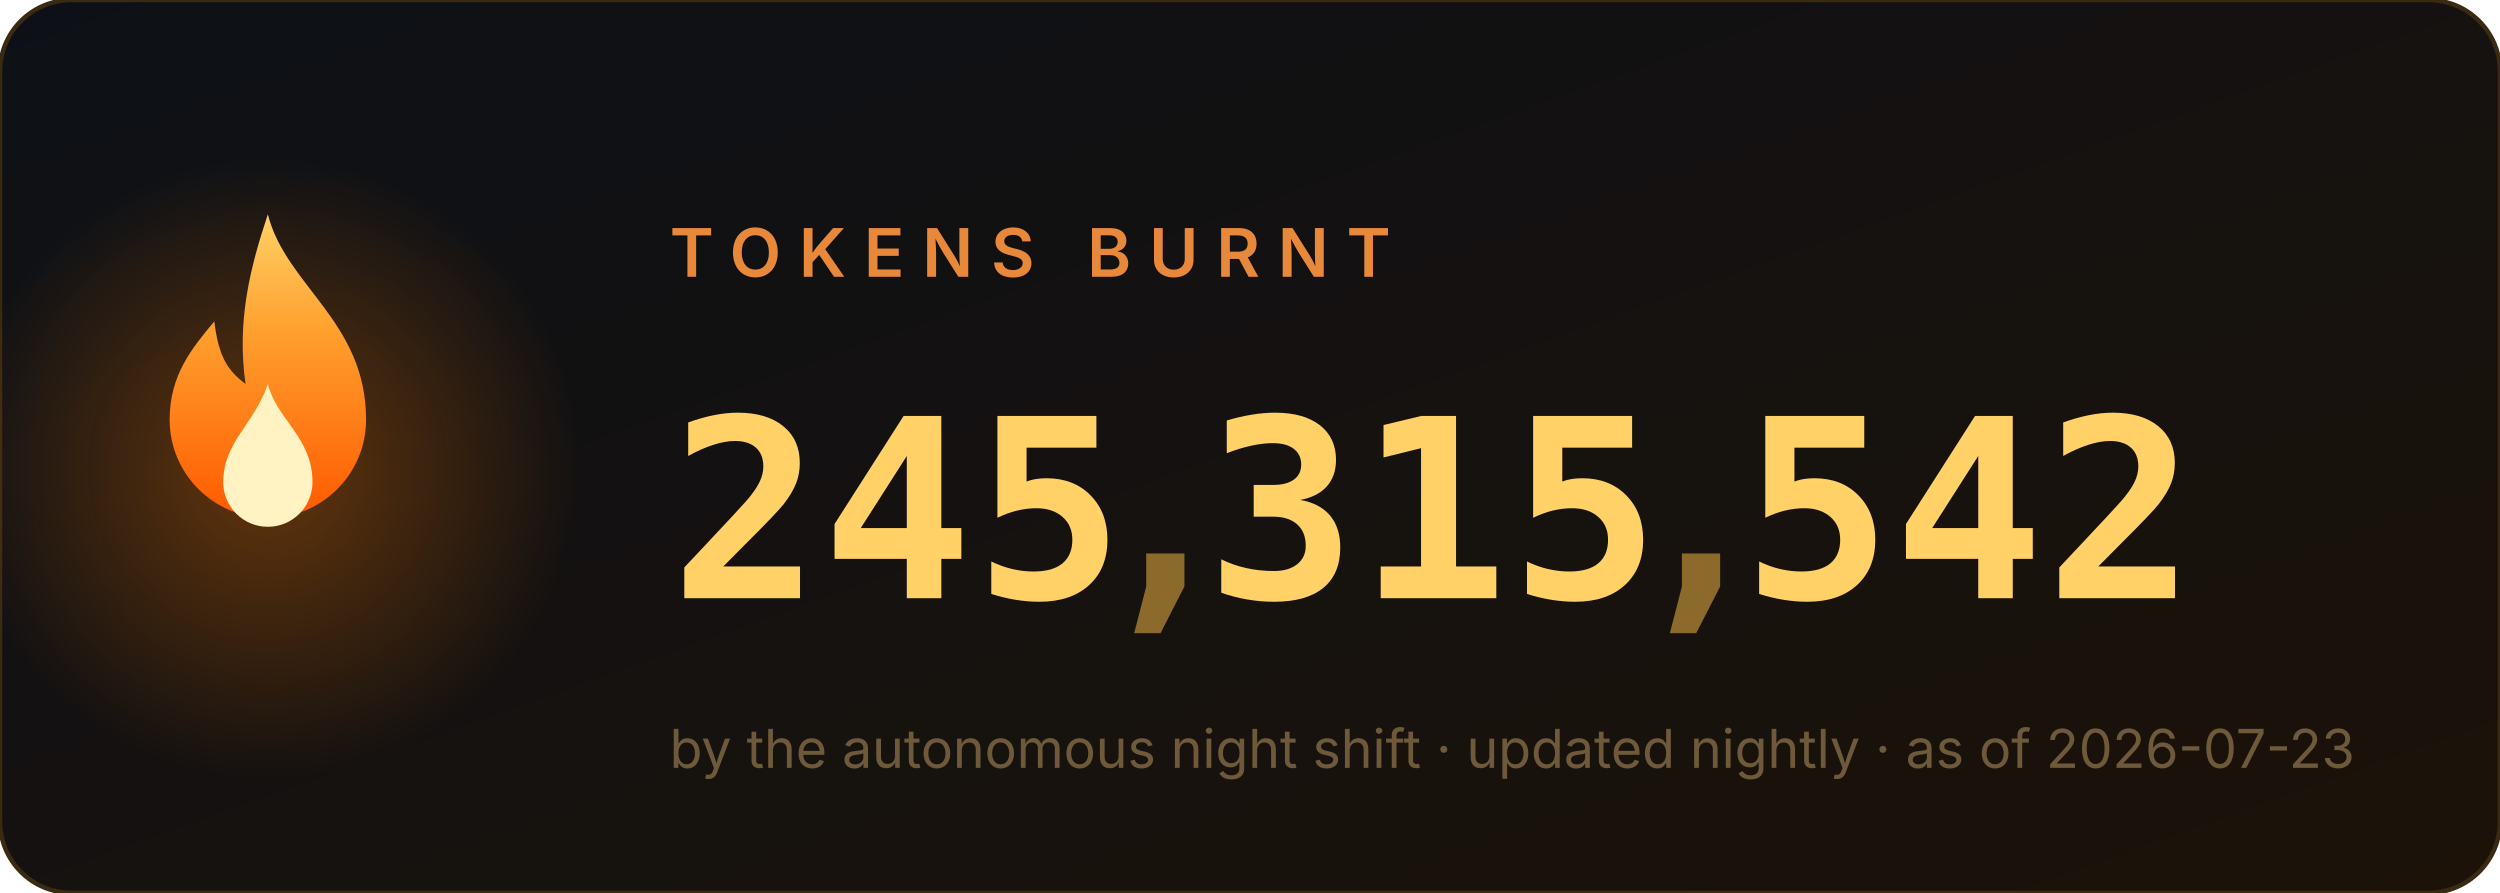
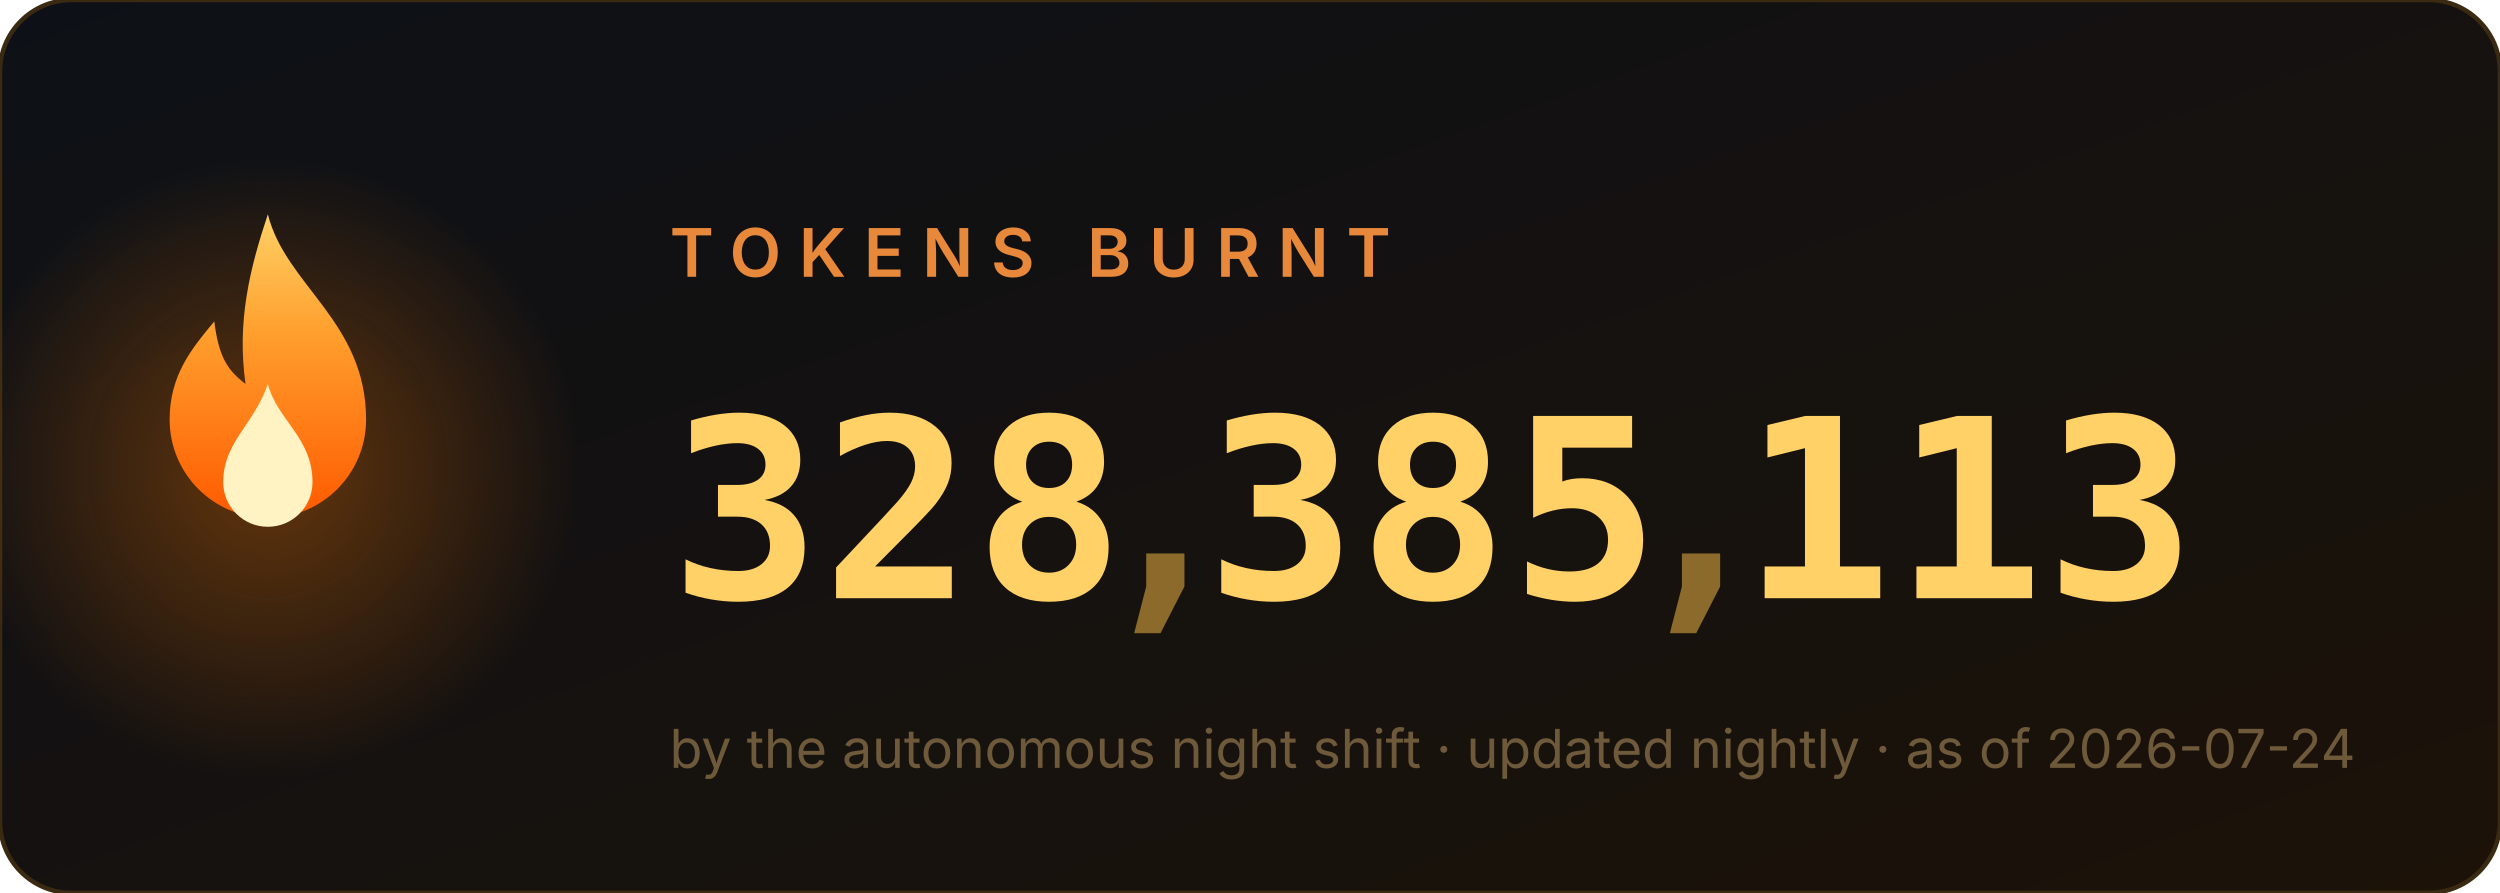
- <svg xmlns="http://www.w3.org/2000/svg" width="560" height="200" viewBox="0 0 560 200" role="img" aria-label="245,315,542 tokens burnt">
+ <svg xmlns="http://www.w3.org/2000/svg" width="560" height="200" viewBox="0 0 560 200" role="img" aria-label="328,385,113 tokens burnt">
  <style>
.num{font:700 56px ui-monospace,'Cascadia Code',Menlo,Consolas,monospace;fill:#ffd166}
.comma{fill:#8b6a2b}
.label{font:600 15px -apple-system,'Segoe UI',sans-serif;fill:#e8883a;letter-spacing:4px}
.sub{font:400 12px -apple-system,'Segoe UI',sans-serif;fill:#6e5a3a}
</style>
  <defs>
    <linearGradient id="bg" x1="0" y1="0" x2="1" y2="1">
      <stop offset="0" stop-color="#0d1117" />
      <stop offset="1" stop-color="#1c1208" />
    </linearGradient>
    <linearGradient id="fg" x1="0" y1="1" x2="0" y2="0">
      <stop offset="0" stop-color="#ff5a00" />
      <stop offset=".6" stop-color="#ff9e2c" />
      <stop offset="1" stop-color="#ffd166" />
    </linearGradient>
    <radialGradient id="halo">
      <stop offset="0" stop-color="#ff7b00" />
      <stop offset="1" stop-color="#ff7b00" stop-opacity="0" />
    </radialGradient>
  </defs>
  <rect width="560" height="200" rx="16" fill="url(#bg)" stroke="#3a2a12" />
  <circle cx="60" cy="105" r="70" fill="url(#halo)" opacity=".35">
    <animate attributeName="opacity" values=".25;.55;.25" dur="2.2s" repeatCount="indefinite" />
  </circle>
  <g transform="translate(60,128)">
    <g>
      <animateTransform attributeName="transform" type="scale" values="1 1;.95 1.1;1 1" dur="1.6s" repeatCount="indefinite" additive="sum" calcMode="spline" keySplines=".4 0 .6 1;.4 0 .6 1" />
      <path d="M0 -80c4 16 22 24 22 46a22 22 0 1 1-44 0c0-10 5-16 10-22 1 8 3 11 7 14-2-14 1-26 5-38z" fill="url(#fg)" />
      <path d="M0 -42c2 8 10 12 10 22a10 10 0 1 1-20 0c0-9 7-13 10-22z" fill="#fff3c4">
        <animateTransform attributeName="transform" type="scale" values="1 1;1.06 .92;1 1" dur="1.1s" repeatCount="indefinite" additive="sum" calcMode="spline" keySplines=".4 0 .6 1;.4 0 .6 1" />
      </path>
    </g>
  </g>
  <text x="150" y="62" class="label">TOKENS BURNT</text>
  <svg x="150" y="84" width="34" height="64" viewBox="0 0 34 64">
-     <g transform="translate(0,-128)">
+     <g transform="translate(0,-192)">
      <g>
-         <animateTransform attributeName="transform" type="translate" values="0 128;0 128;0 0" keyTimes="0;0.000;1" dur="1.04s" begin="0s" fill="freeze" additive="sum" calcMode="spline" keySplines="0 0 1 1;.2 .7 .3 1" />
+         <animateTransform attributeName="transform" type="translate" values="0 192;0 192;0 0" keyTimes="0;0.000;1" dur="1.11s" begin="0s" fill="freeze" additive="sum" calcMode="spline" keySplines="0 0 1 1;.2 .7 .3 1" />
        <text x="17" y="50" class="num" text-anchor="middle">0</text>
        <text x="17" y="114" class="num" text-anchor="middle">1</text>
        <text x="17" y="178" class="num" text-anchor="middle">2</text>
        <text x="17" y="242" class="num" text-anchor="middle">3</text>
        <text x="17" y="306" class="num" text-anchor="middle">4</text>
        <text x="17" y="370" class="num" text-anchor="middle">5</text>
        <text x="17" y="434" class="num" text-anchor="middle">6</text>
        <text x="17" y="498" class="num" text-anchor="middle">7</text>
        <text x="17" y="562" class="num" text-anchor="middle">8</text>
        <text x="17" y="626" class="num" text-anchor="middle">9</text>
      </g>
    </g>
  </svg>
  <svg x="184" y="84" width="34" height="64" viewBox="0 0 34 64">
-     <g transform="translate(0,-256)">
+     <g transform="translate(0,-128)">
      <g>
-         <animateTransform attributeName="transform" type="translate" values="0 256;0 256;0 0" keyTimes="0;0.092;1" dur="1.30s" begin="0s" fill="freeze" additive="sum" calcMode="spline" keySplines="0 0 1 1;.2 .7 .3 1" />
+         <animateTransform attributeName="transform" type="translate" values="0 128;0 128;0 0" keyTimes="0;0.103;1" dur="1.16s" begin="0s" fill="freeze" additive="sum" calcMode="spline" keySplines="0 0 1 1;.2 .7 .3 1" />
        <text x="17" y="50" class="num" text-anchor="middle">0</text>
        <text x="17" y="114" class="num" text-anchor="middle">1</text>
        <text x="17" y="178" class="num" text-anchor="middle">2</text>
        <text x="17" y="242" class="num" text-anchor="middle">3</text>
        <text x="17" y="306" class="num" text-anchor="middle">4</text>
        <text x="17" y="370" class="num" text-anchor="middle">5</text>
        <text x="17" y="434" class="num" text-anchor="middle">6</text>
        <text x="17" y="498" class="num" text-anchor="middle">7</text>
        <text x="17" y="562" class="num" text-anchor="middle">8</text>
        <text x="17" y="626" class="num" text-anchor="middle">9</text>
      </g>
    </g>
  </svg>
  <svg x="218" y="84" width="34" height="64" viewBox="0 0 34 64">
-     <g transform="translate(0,-320)">
+     <g transform="translate(0,-512)">
      <g>
-         <animateTransform attributeName="transform" type="translate" values="0 320;0 320;0 0" keyTimes="0;0.161;1" dur="1.49s" begin="0s" fill="freeze" additive="sum" calcMode="spline" keySplines="0 0 1 1;.2 .7 .3 1" />
+         <animateTransform attributeName="transform" type="translate" values="0 512;0 512;0 0" keyTimes="0;0.141;1" dur="1.70s" begin="0s" fill="freeze" additive="sum" calcMode="spline" keySplines="0 0 1 1;.2 .7 .3 1" />
        <text x="17" y="50" class="num" text-anchor="middle">0</text>
        <text x="17" y="114" class="num" text-anchor="middle">1</text>
        <text x="17" y="178" class="num" text-anchor="middle">2</text>
        <text x="17" y="242" class="num" text-anchor="middle">3</text>
        <text x="17" y="306" class="num" text-anchor="middle">4</text>
        <text x="17" y="370" class="num" text-anchor="middle">5</text>
        <text x="17" y="434" class="num" text-anchor="middle">6</text>
        <text x="17" y="498" class="num" text-anchor="middle">7</text>
        <text x="17" y="562" class="num" text-anchor="middle">8</text>
        <text x="17" y="626" class="num" text-anchor="middle">9</text>
      </g>
    </g>
  </svg>
  <text x="261" y="134" class="num comma" text-anchor="middle">,</text>
  <svg x="270" y="84" width="34" height="64" viewBox="0 0 34 64">
    <g transform="translate(0,-192)">
      <g>
        <animateTransform attributeName="transform" type="translate" values="0 192;0 192;0 0" keyTimes="0;0.302;1" dur="1.59s" begin="0s" fill="freeze" additive="sum" calcMode="spline" keySplines="0 0 1 1;.2 .7 .3 1" />
        <text x="17" y="50" class="num" text-anchor="middle">0</text>
        <text x="17" y="114" class="num" text-anchor="middle">1</text>
        <text x="17" y="178" class="num" text-anchor="middle">2</text>
        <text x="17" y="242" class="num" text-anchor="middle">3</text>
        <text x="17" y="306" class="num" text-anchor="middle">4</text>
        <text x="17" y="370" class="num" text-anchor="middle">5</text>
        <text x="17" y="434" class="num" text-anchor="middle">6</text>
        <text x="17" y="498" class="num" text-anchor="middle">7</text>
        <text x="17" y="562" class="num" text-anchor="middle">8</text>
        <text x="17" y="626" class="num" text-anchor="middle">9</text>
      </g>
    </g>
  </svg>
  <svg x="304" y="84" width="34" height="64" viewBox="0 0 34 64">
-     <g transform="translate(0,-64)">
+     <g transform="translate(0,-512)">
      <g>
-         <animateTransform attributeName="transform" type="translate" values="0 64;0 64;0 0" keyTimes="0;0.382;1" dur="1.57s" begin="0s" fill="freeze" additive="sum" calcMode="spline" keySplines="0 0 1 1;.2 .7 .3 1" />
+         <animateTransform attributeName="transform" type="translate" values="0 512;0 512;0 0" keyTimes="0;0.291;1" dur="2.06s" begin="0s" fill="freeze" additive="sum" calcMode="spline" keySplines="0 0 1 1;.2 .7 .3 1" />
        <text x="17" y="50" class="num" text-anchor="middle">0</text>
        <text x="17" y="114" class="num" text-anchor="middle">1</text>
        <text x="17" y="178" class="num" text-anchor="middle">2</text>
        <text x="17" y="242" class="num" text-anchor="middle">3</text>
        <text x="17" y="306" class="num" text-anchor="middle">4</text>
        <text x="17" y="370" class="num" text-anchor="middle">5</text>
        <text x="17" y="434" class="num" text-anchor="middle">6</text>
        <text x="17" y="498" class="num" text-anchor="middle">7</text>
        <text x="17" y="562" class="num" text-anchor="middle">8</text>
        <text x="17" y="626" class="num" text-anchor="middle">9</text>
      </g>
    </g>
  </svg>
  <svg x="338" y="84" width="34" height="64" viewBox="0 0 34 64">
    <g transform="translate(0,-320)">
      <g>
        <animateTransform attributeName="transform" type="translate" values="0 320;0 320;0 0" keyTimes="0;0.365;1" dur="1.97s" begin="0s" fill="freeze" additive="sum" calcMode="spline" keySplines="0 0 1 1;.2 .7 .3 1" />
        <text x="17" y="50" class="num" text-anchor="middle">0</text>
        <text x="17" y="114" class="num" text-anchor="middle">1</text>
        <text x="17" y="178" class="num" text-anchor="middle">2</text>
        <text x="17" y="242" class="num" text-anchor="middle">3</text>
        <text x="17" y="306" class="num" text-anchor="middle">4</text>
        <text x="17" y="370" class="num" text-anchor="middle">5</text>
        <text x="17" y="434" class="num" text-anchor="middle">6</text>
        <text x="17" y="498" class="num" text-anchor="middle">7</text>
        <text x="17" y="562" class="num" text-anchor="middle">8</text>
        <text x="17" y="626" class="num" text-anchor="middle">9</text>
      </g>
    </g>
  </svg>
  <text x="381" y="134" class="num comma" text-anchor="middle">,</text>
  <svg x="390" y="84" width="34" height="64" viewBox="0 0 34 64">
-     <g transform="translate(0,-320)">
+     <g transform="translate(0,-64)">
      <g>
-         <animateTransform attributeName="transform" type="translate" values="0 320;0 320;0 0" keyTimes="0;0.434;1" dur="2.21s" begin="0s" fill="freeze" additive="sum" calcMode="spline" keySplines="0 0 1 1;.2 .7 .3 1" />
+         <animateTransform attributeName="transform" type="translate" values="0 64;0 64;0 0" keyTimes="0;0.497;1" dur="1.93s" begin="0s" fill="freeze" additive="sum" calcMode="spline" keySplines="0 0 1 1;.2 .7 .3 1" />
        <text x="17" y="50" class="num" text-anchor="middle">0</text>
        <text x="17" y="114" class="num" text-anchor="middle">1</text>
        <text x="17" y="178" class="num" text-anchor="middle">2</text>
        <text x="17" y="242" class="num" text-anchor="middle">3</text>
        <text x="17" y="306" class="num" text-anchor="middle">4</text>
        <text x="17" y="370" class="num" text-anchor="middle">5</text>
        <text x="17" y="434" class="num" text-anchor="middle">6</text>
        <text x="17" y="498" class="num" text-anchor="middle">7</text>
        <text x="17" y="562" class="num" text-anchor="middle">8</text>
        <text x="17" y="626" class="num" text-anchor="middle">9</text>
      </g>
    </g>
  </svg>
  <svg x="424" y="84" width="34" height="64" viewBox="0 0 34 64">
-     <g transform="translate(0,-256)">
+     <g transform="translate(0,-64)">
      <g>
-         <animateTransform attributeName="transform" type="translate" values="0 256;0 256;0 0" keyTimes="0;0.478;1" dur="2.26s" begin="0s" fill="freeze" additive="sum" calcMode="spline" keySplines="0 0 1 1;.2 .7 .3 1" />
+         <animateTransform attributeName="transform" type="translate" values="0 64;0 64;0 0" keyTimes="0;0.527;1" dur="2.05s" begin="0s" fill="freeze" additive="sum" calcMode="spline" keySplines="0 0 1 1;.2 .7 .3 1" />
        <text x="17" y="50" class="num" text-anchor="middle">0</text>
        <text x="17" y="114" class="num" text-anchor="middle">1</text>
        <text x="17" y="178" class="num" text-anchor="middle">2</text>
        <text x="17" y="242" class="num" text-anchor="middle">3</text>
        <text x="17" y="306" class="num" text-anchor="middle">4</text>
        <text x="17" y="370" class="num" text-anchor="middle">5</text>
        <text x="17" y="434" class="num" text-anchor="middle">6</text>
        <text x="17" y="498" class="num" text-anchor="middle">7</text>
        <text x="17" y="562" class="num" text-anchor="middle">8</text>
        <text x="17" y="626" class="num" text-anchor="middle">9</text>
      </g>
    </g>
  </svg>
  <svg x="458" y="84" width="34" height="64" viewBox="0 0 34 64">
-     <g transform="translate(0,-128)">
+     <g transform="translate(0,-192)">
      <g>
-         <animateTransform attributeName="transform" type="translate" values="0 128;0 128;0 0" keyTimes="0;0.536;1" dur="2.24s" begin="0s" fill="freeze" additive="sum" calcMode="spline" keySplines="0 0 1 1;.2 .7 .3 1" />
+         <animateTransform attributeName="transform" type="translate" values="0 192;0 192;0 0" keyTimes="0;0.519;1" dur="2.31s" begin="0s" fill="freeze" additive="sum" calcMode="spline" keySplines="0 0 1 1;.2 .7 .3 1" />
        <text x="17" y="50" class="num" text-anchor="middle">0</text>
        <text x="17" y="114" class="num" text-anchor="middle">1</text>
        <text x="17" y="178" class="num" text-anchor="middle">2</text>
        <text x="17" y="242" class="num" text-anchor="middle">3</text>
        <text x="17" y="306" class="num" text-anchor="middle">4</text>
        <text x="17" y="370" class="num" text-anchor="middle">5</text>
        <text x="17" y="434" class="num" text-anchor="middle">6</text>
        <text x="17" y="498" class="num" text-anchor="middle">7</text>
        <text x="17" y="562" class="num" text-anchor="middle">8</text>
        <text x="17" y="626" class="num" text-anchor="middle">9</text>
      </g>
    </g>
  </svg>
-   <text x="150" y="172" class="sub">by the autonomous night shift · updated nightly · as of 2026-07-23</text>
+   <text x="150" y="172" class="sub">by the autonomous night shift · updated nightly · as of 2026-07-24</text>
</svg>
